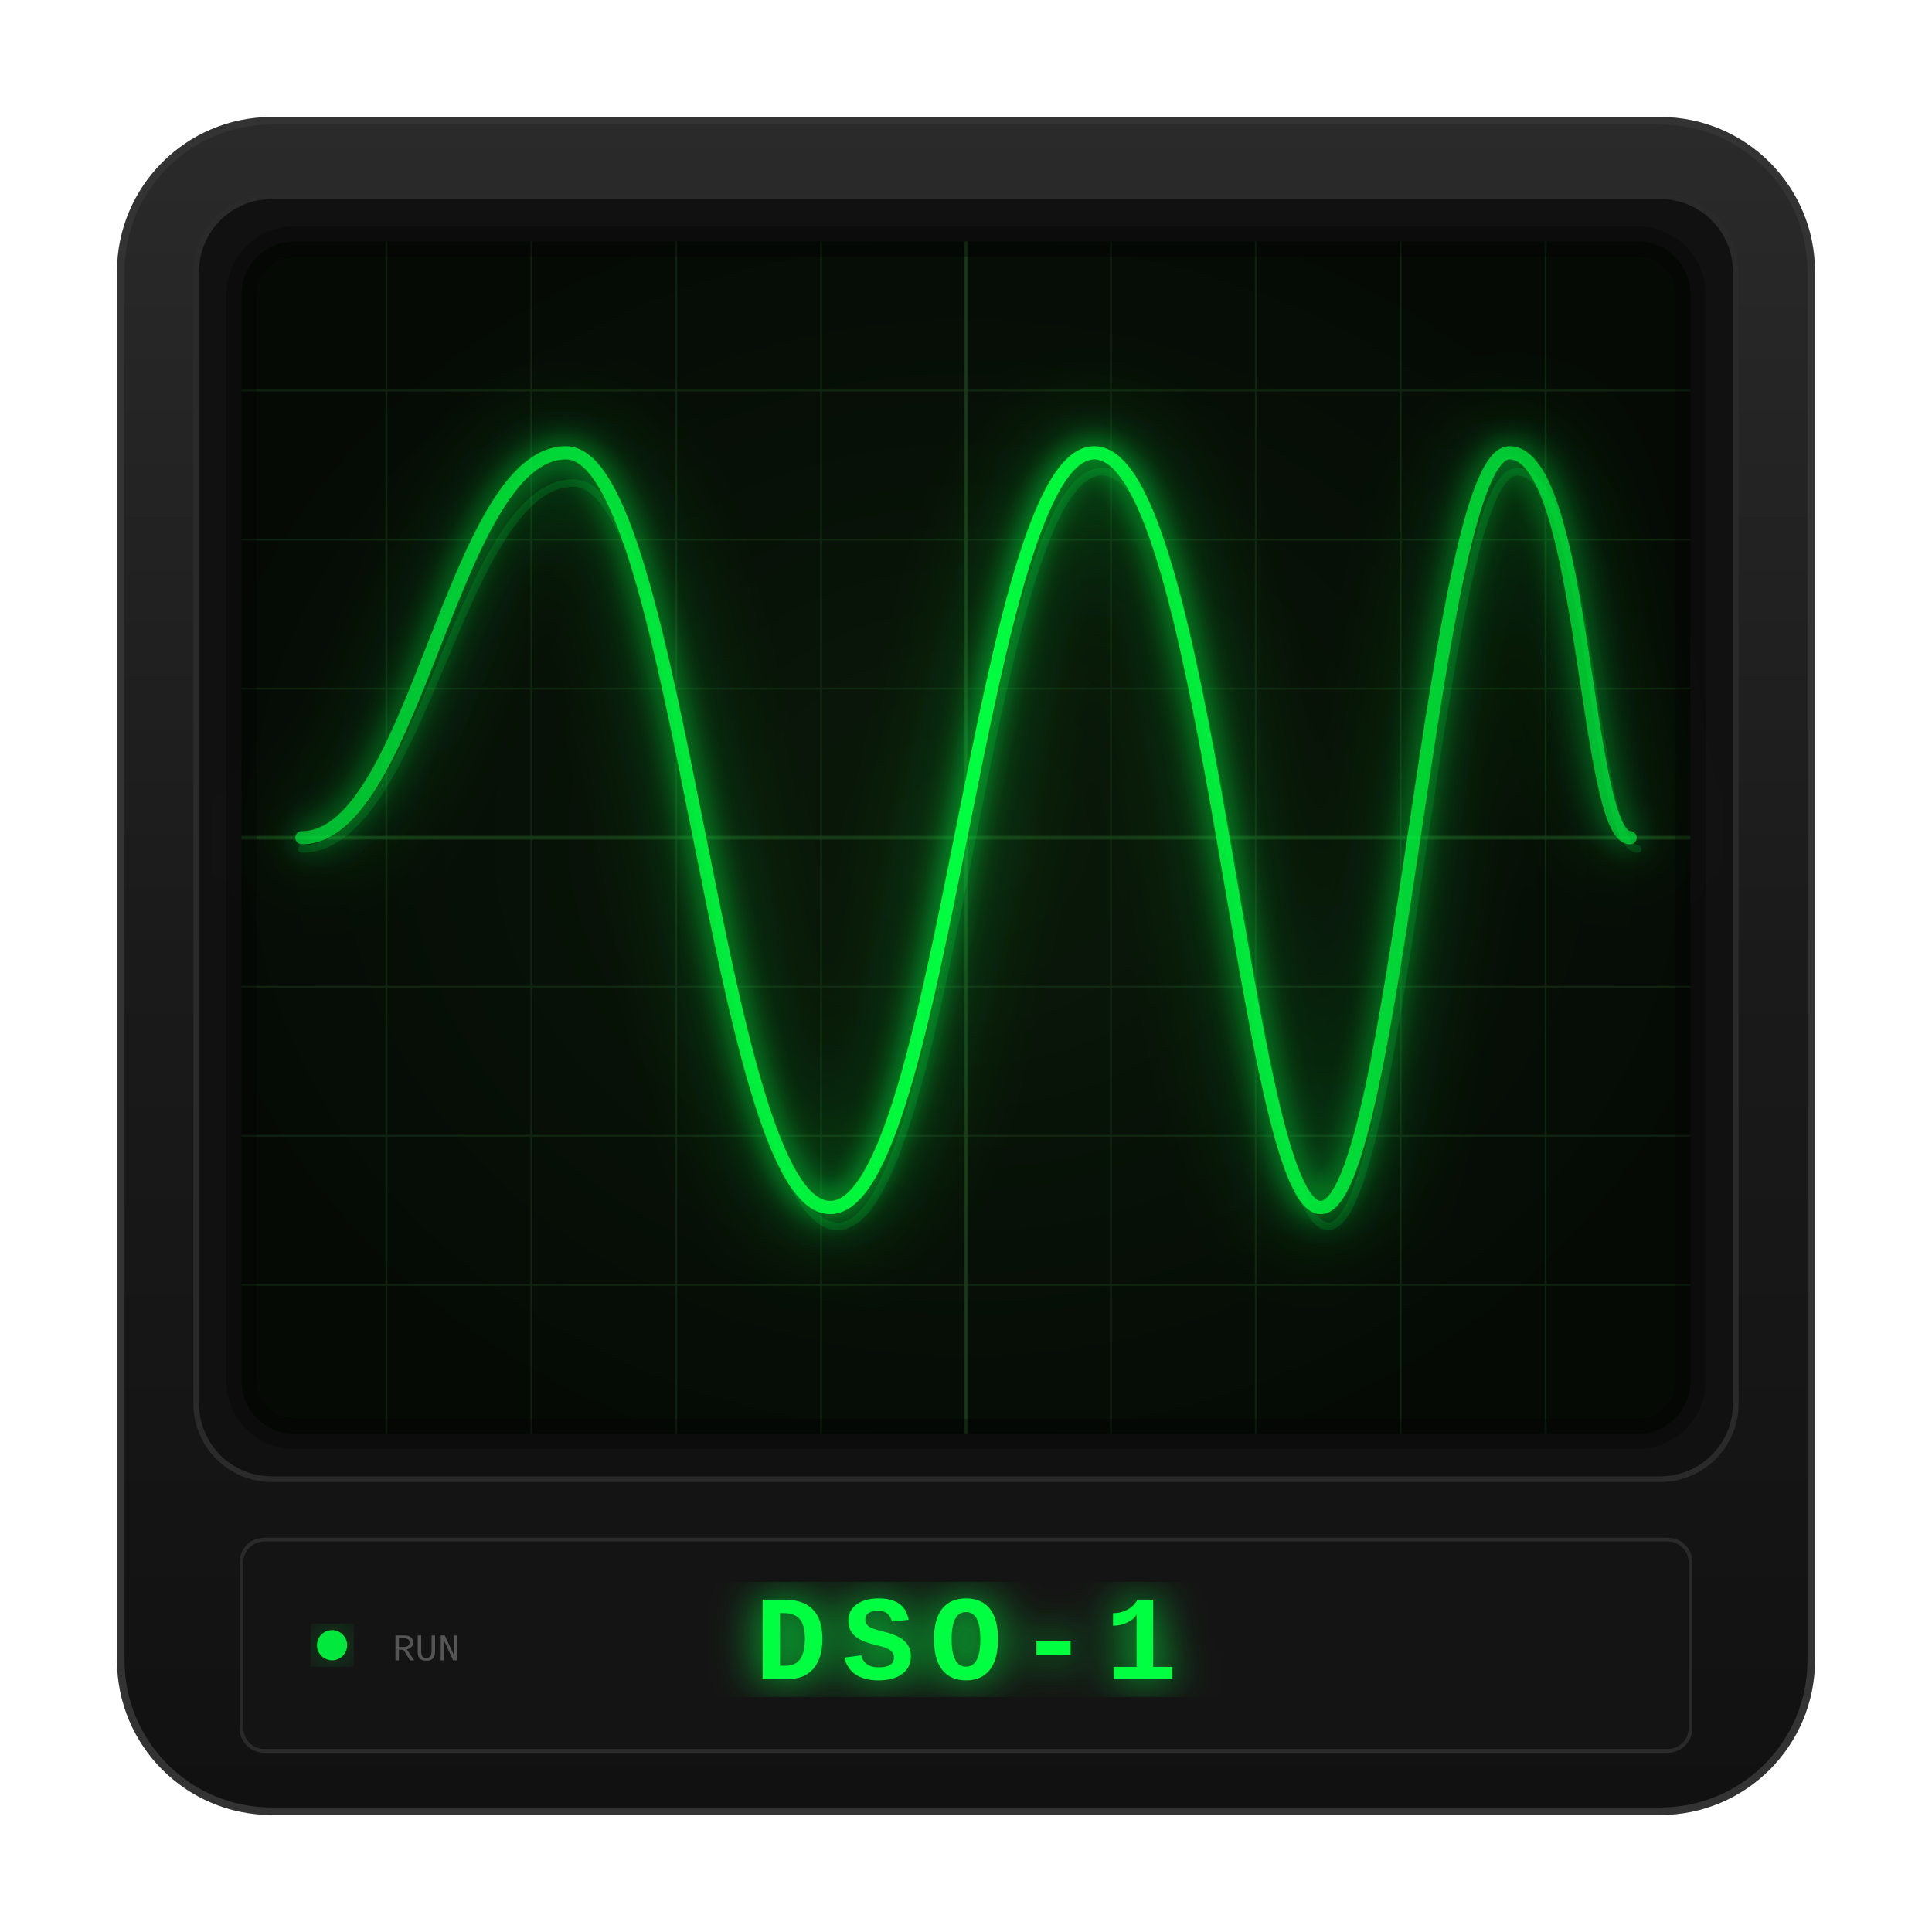
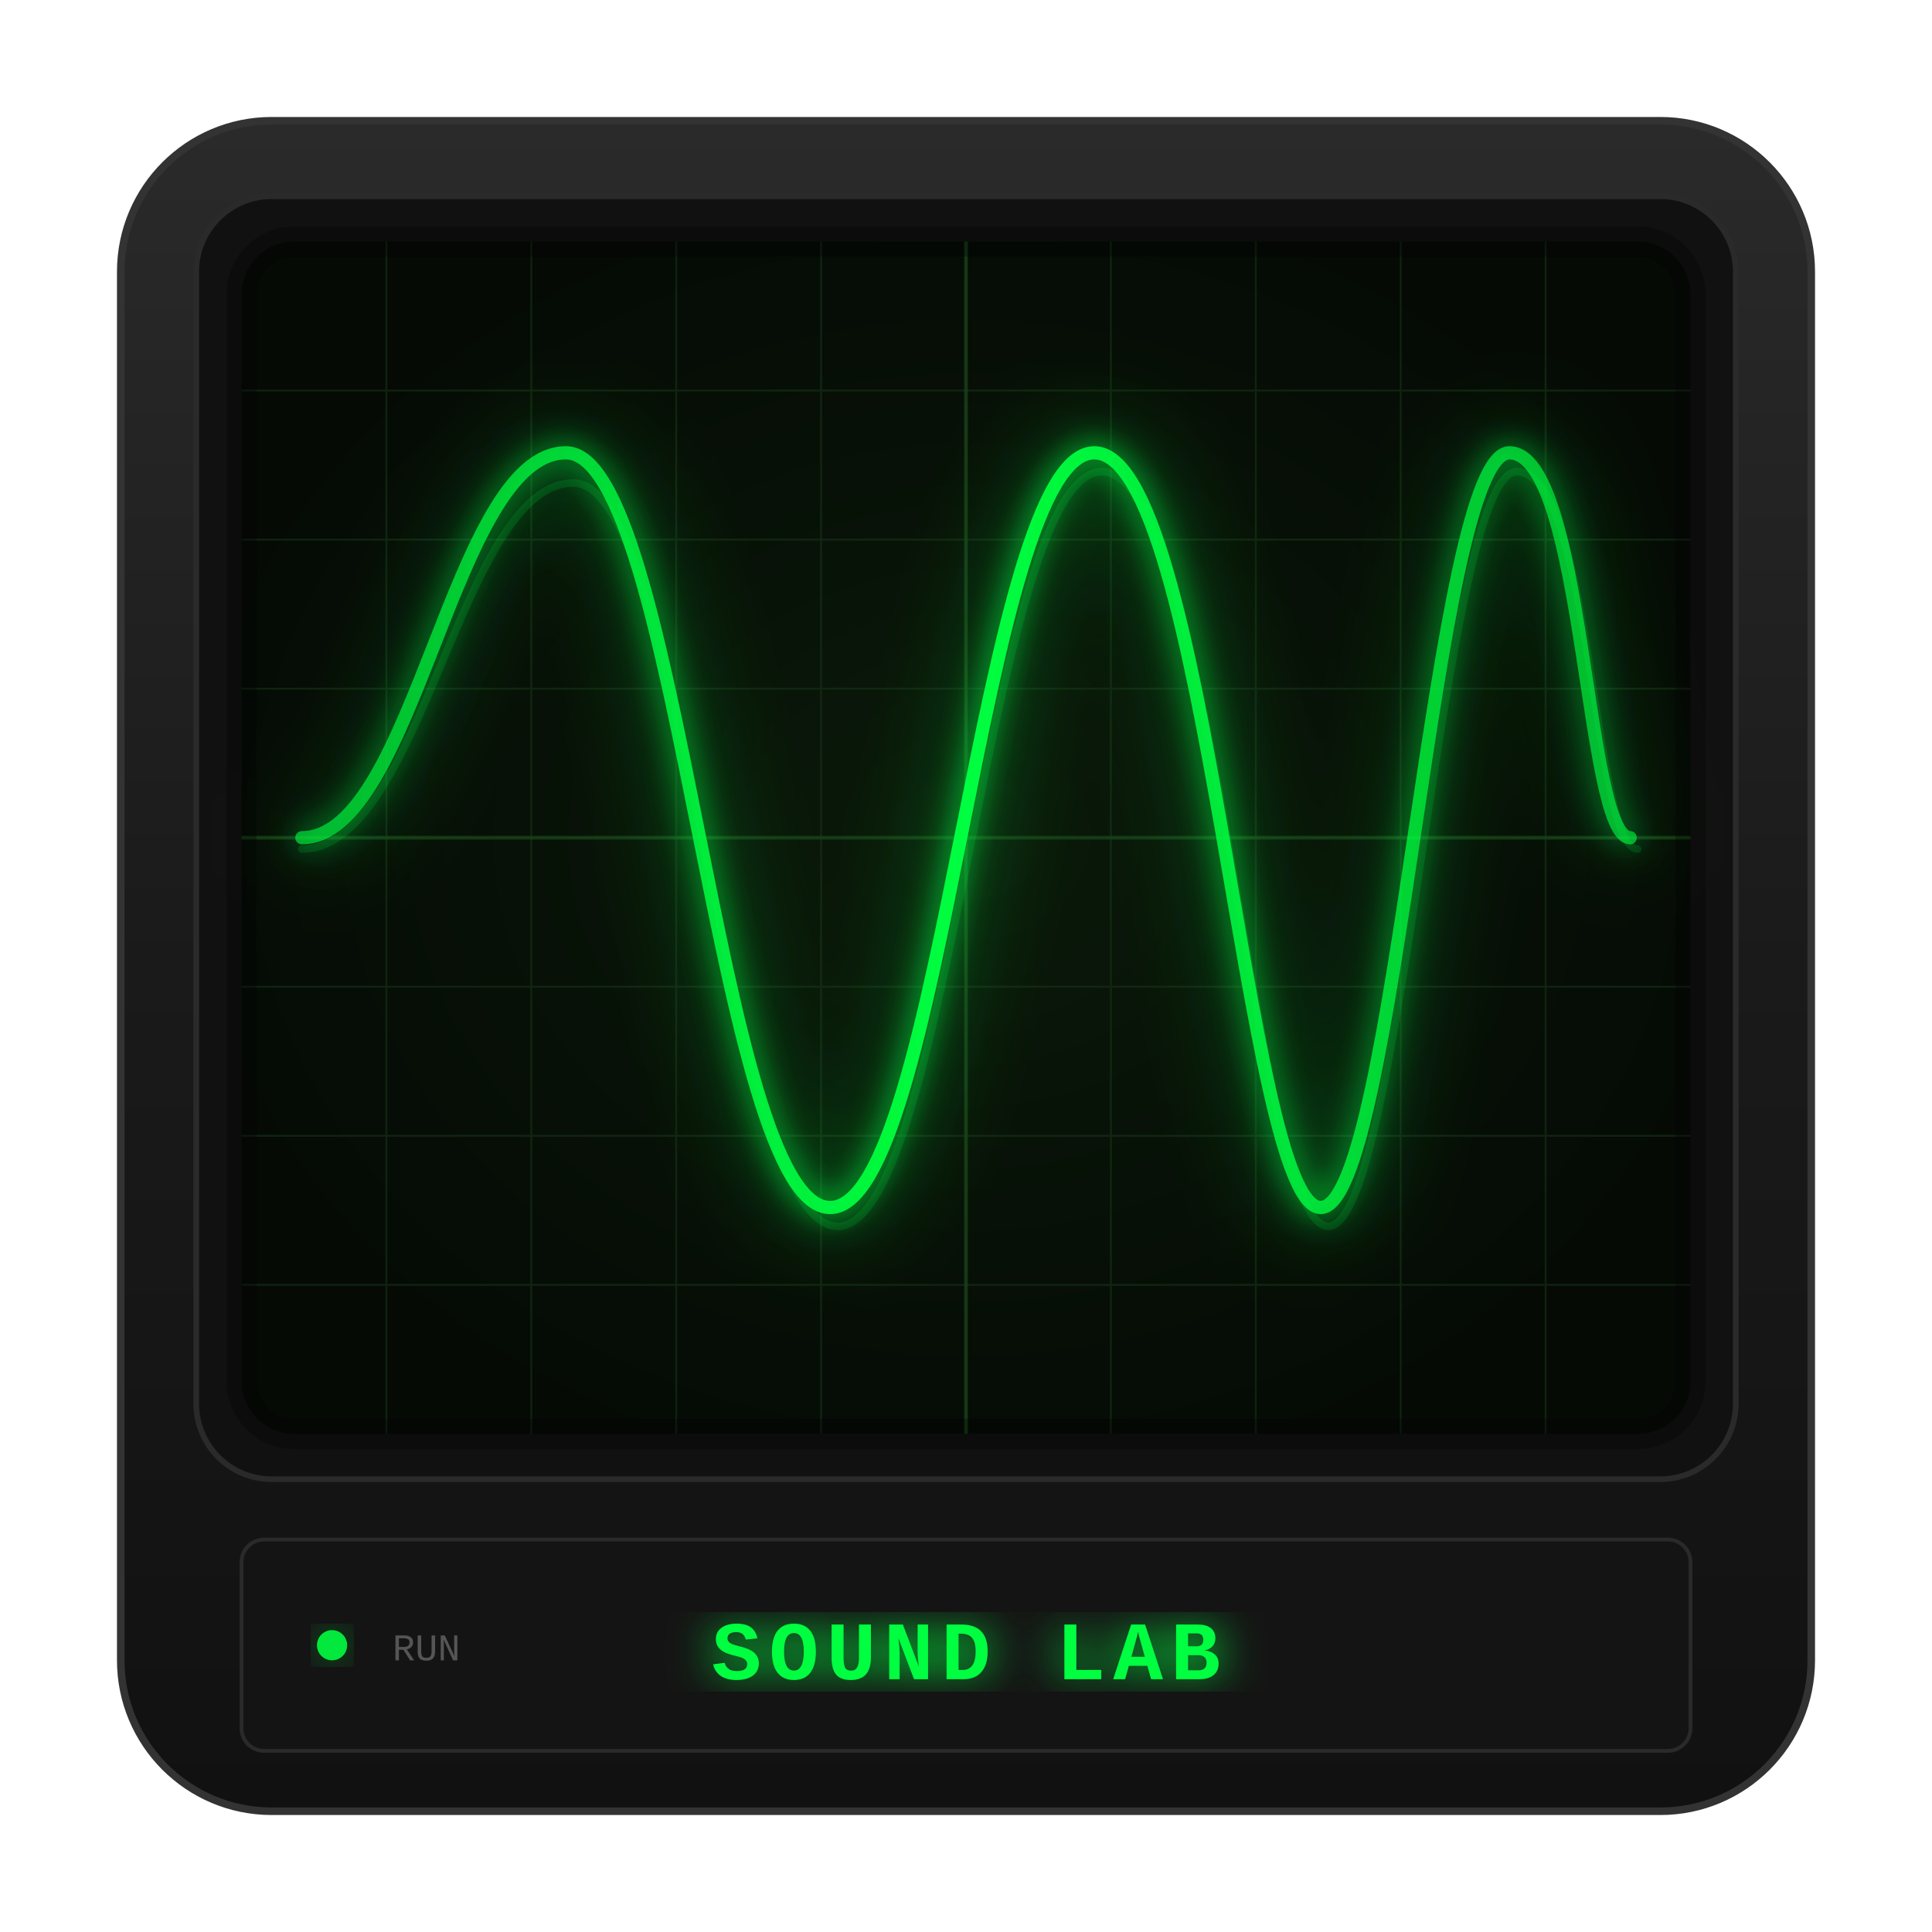
<svg xmlns="http://www.w3.org/2000/svg" viewBox="0 0 512 512">
  <defs>
    <filter id="glow" x="-20%" y="-20%" width="140%" height="140%">
      <feGaussianBlur in="SourceGraphic" stdDeviation="6" result="blur" />
      <feMerge>
        <feMergeNode in="blur" />
        <feMergeNode in="SourceGraphic" />
      </feMerge>
    </filter>
    <filter id="glow-strong" x="-30%" y="-30%" width="160%" height="160%">
      <feGaussianBlur in="SourceGraphic" stdDeviation="12" result="blur1" />
      <feGaussianBlur in="SourceGraphic" stdDeviation="4" result="blur2" />
      <feMerge>
        <feMergeNode in="blur1" />
        <feMergeNode in="blur2" />
        <feMergeNode in="SourceGraphic" />
      </feMerge>
    </filter>
    <radialGradient id="screen-bg" cx="50%" cy="50%" r="55%">
      <stop offset="0%" stop-color="#0a1a0a" />
      <stop offset="100%" stop-color="#050a05" />
    </radialGradient>
    <linearGradient id="bezel" x1="0" y1="0" x2="0" y2="1">
      <stop offset="0%" stop-color="#2a2a2a" />
      <stop offset="50%" stop-color="#1a1a1a" />
      <stop offset="100%" stop-color="#111111" />
    </linearGradient>
    <linearGradient id="wave-grad" x1="0" y1="0" x2="1" y2="0">
      <stop offset="0%" stop-color="#00ff41" stop-opacity="0.6" />
      <stop offset="50%" stop-color="#00ff41" />
      <stop offset="100%" stop-color="#00ff41" stop-opacity="0.6" />
    </linearGradient>
  </defs>
  <rect x="32" y="32" width="448" height="448" rx="40" ry="40" fill="url(#bezel)" stroke="#333" stroke-width="2" />
  <rect x="52" y="52" width="408" height="340" rx="20" ry="20" fill="#111" stroke="#2a2a2a" stroke-width="1.5" />
  <rect x="64" y="64" width="384" height="316" rx="14" ry="14" fill="url(#screen-bg)" />
  <g stroke="#1a3a1a" stroke-width="0.5" opacity="0.5">
    <line x1="102.4" y1="64" x2="102.4" y2="380" />
    <line x1="140.8" y1="64" x2="140.8" y2="380" />
    <line x1="179.2" y1="64" x2="179.2" y2="380" />
    <line x1="217.6" y1="64" x2="217.6" y2="380" />
    <line x1="256" y1="64" x2="256" y2="380" />
    <line x1="294.4" y1="64" x2="294.4" y2="380" />
    <line x1="332.8" y1="64" x2="332.8" y2="380" />
    <line x1="371.2" y1="64" x2="371.2" y2="380" />
    <line x1="409.6" y1="64" x2="409.6" y2="380" />
    <line x1="64" y1="103.5" x2="448" y2="103.5" />
    <line x1="64" y1="143" x2="448" y2="143" />
    <line x1="64" y1="182.5" x2="448" y2="182.5" />
    <line x1="64" y1="222" x2="448" y2="222" />
    <line x1="64" y1="261.5" x2="448" y2="261.5" />
    <line x1="64" y1="301" x2="448" y2="301" />
    <line x1="64" y1="340.5" x2="448" y2="340.5" />
  </g>
  <line x1="256" y1="64" x2="256" y2="380" stroke="#1a4a1a" stroke-width="1" opacity="0.6" />
  <line x1="64" y1="222" x2="448" y2="222" stroke="#1a4a1a" stroke-width="1" opacity="0.6" />
  <path d="M 80 222            C 110 222, 120 120, 150 120            S 190 320, 220 320            S 260 120, 290 120            S 330 320, 350 320            S 380 120, 400 120            S 420 222, 432 222" fill="none" stroke="url(#wave-grad)" stroke-width="3.5" stroke-linecap="round" filter="url(#glow-strong)" />
  <path d="M 80 225            C 112 225, 122 128, 152 128            S 192 325, 222 325            S 262 125, 292 125            S 332 325, 352 325            S 382 125, 402 125            S 422 225, 434 225" fill="none" stroke="#00ff41" stroke-width="2" stroke-linecap="round" opacity="0.15" filter="url(#glow)" />
  <rect x="64" y="64" width="384" height="316" rx="14" ry="14" fill="none" stroke="#000" stroke-width="8" opacity="0.3" />
  <rect x="64" y="408" width="384" height="56" rx="6" ry="6" fill="#141414" stroke="#2a2a2a" stroke-width="1" />
-   <text x="256" y="445" text-anchor="middle" font-family="'Courier New', monospace" font-weight="bold" font-size="32" fill="#00ff41" filter="url(#glow)" letter-spacing="4">DSO-1</text>
+   <text x="256" y="445" text-anchor="middle" font-family="'Courier New', monospace" font-weight="bold" font-size="22" fill="#00ff41" filter="url(#glow)" letter-spacing="2">SOUND LAB</text>
  <circle cx="88" cy="436" r="4" fill="#00ff41" filter="url(#glow)" opacity="0.9" />
  <text x="104" y="440" font-family="'Courier New', monospace" font-size="10" fill="#555">RUN</text>
</svg>
